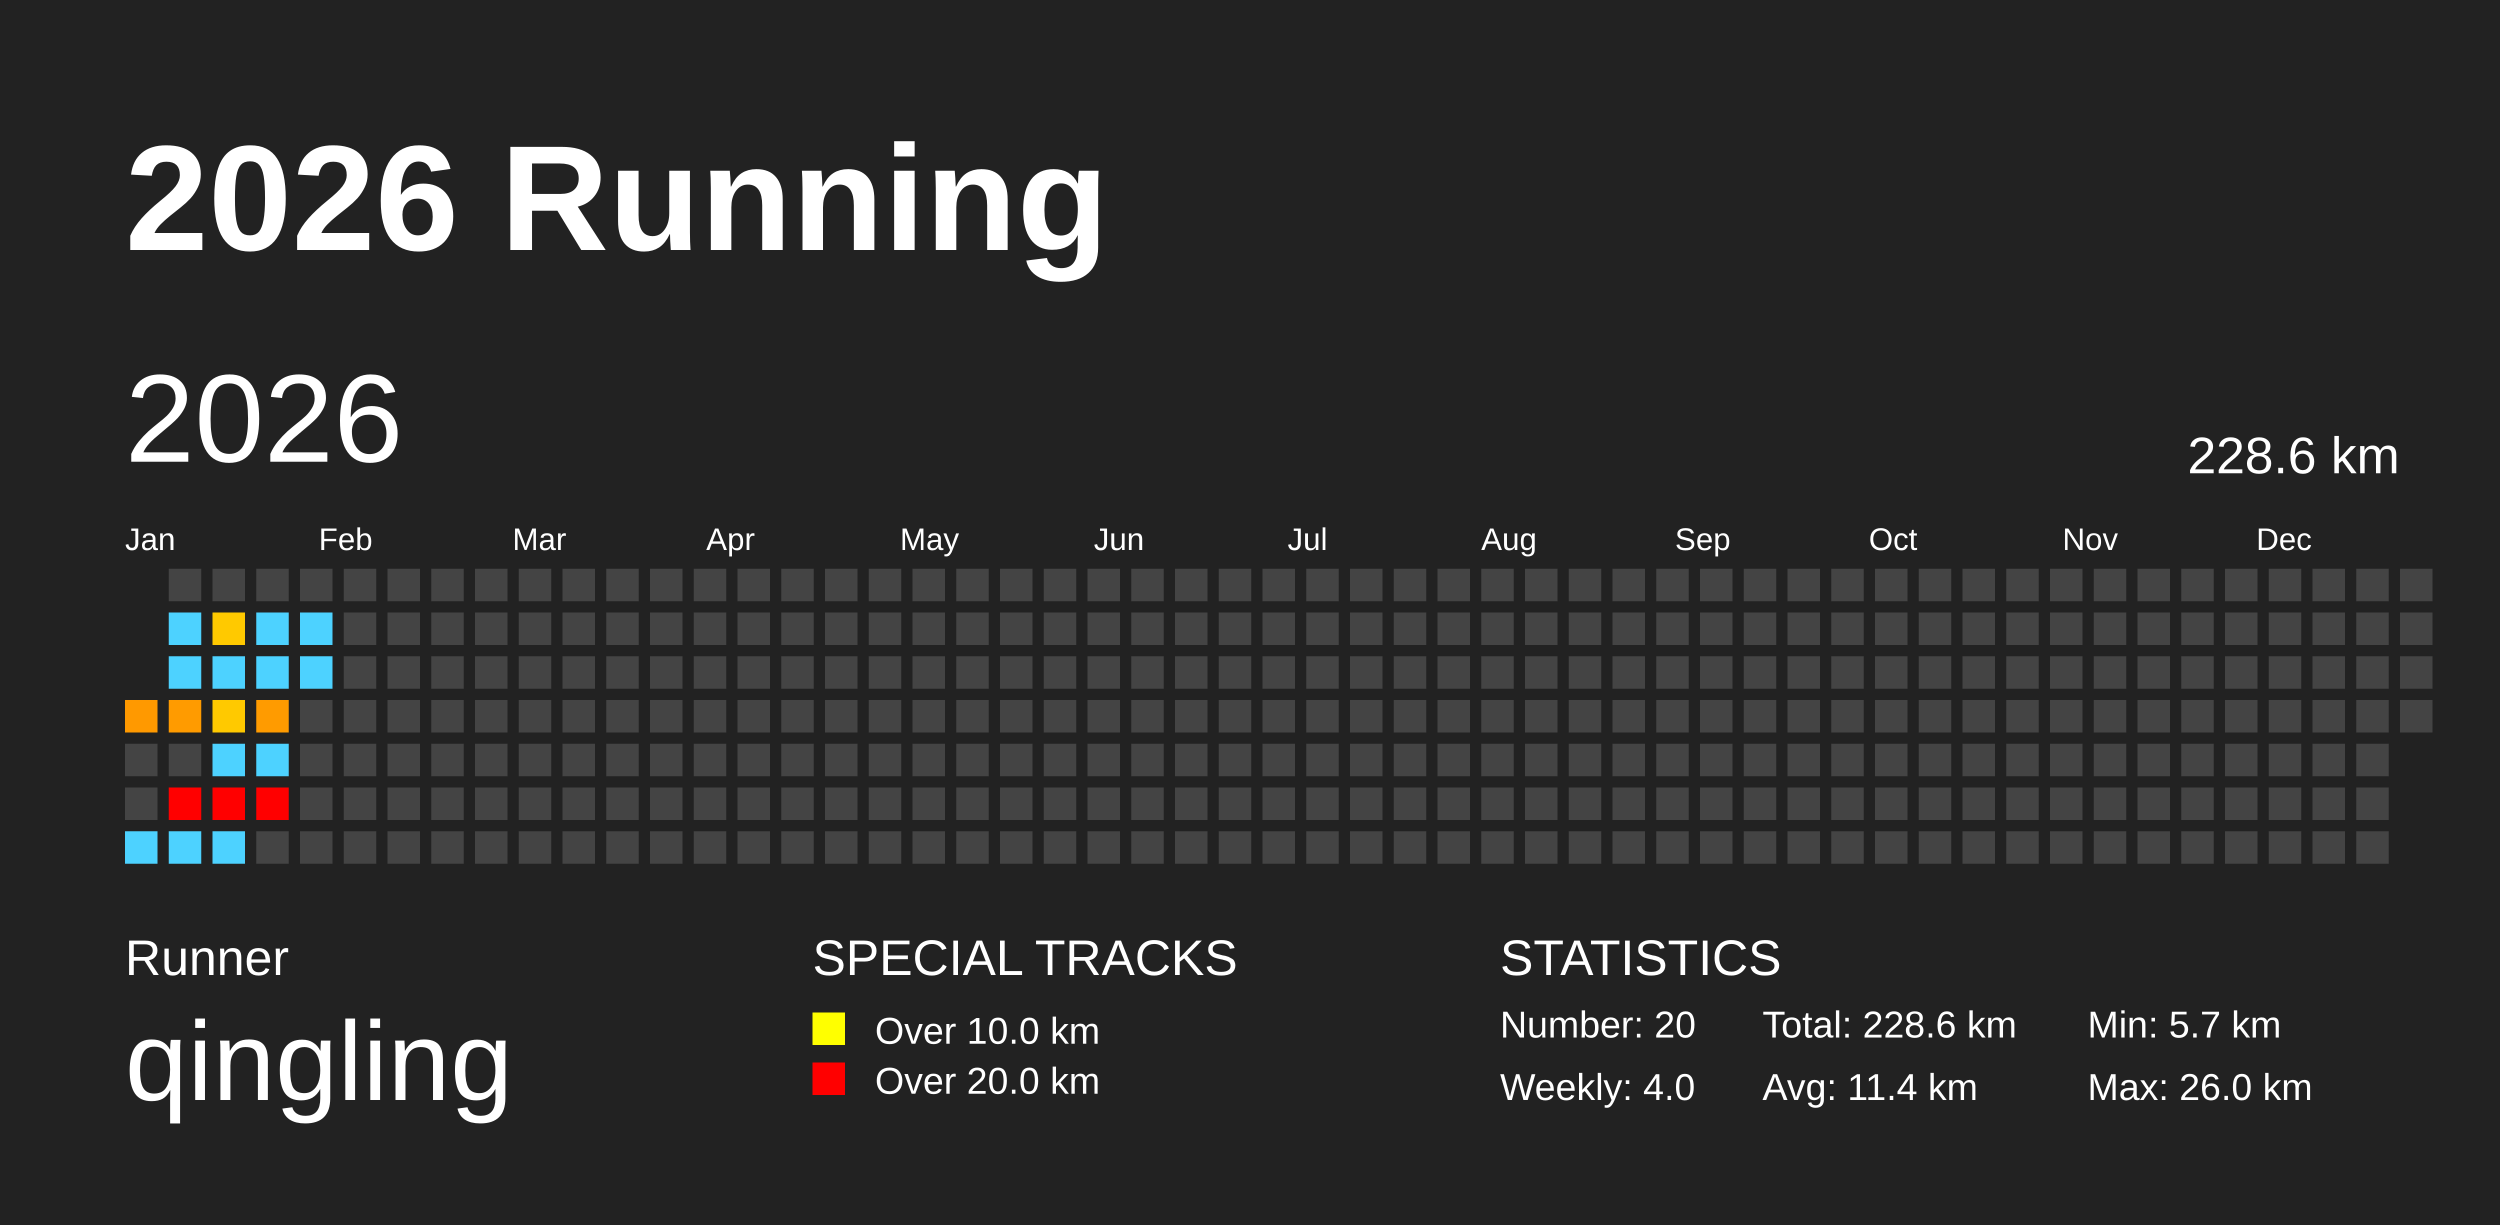
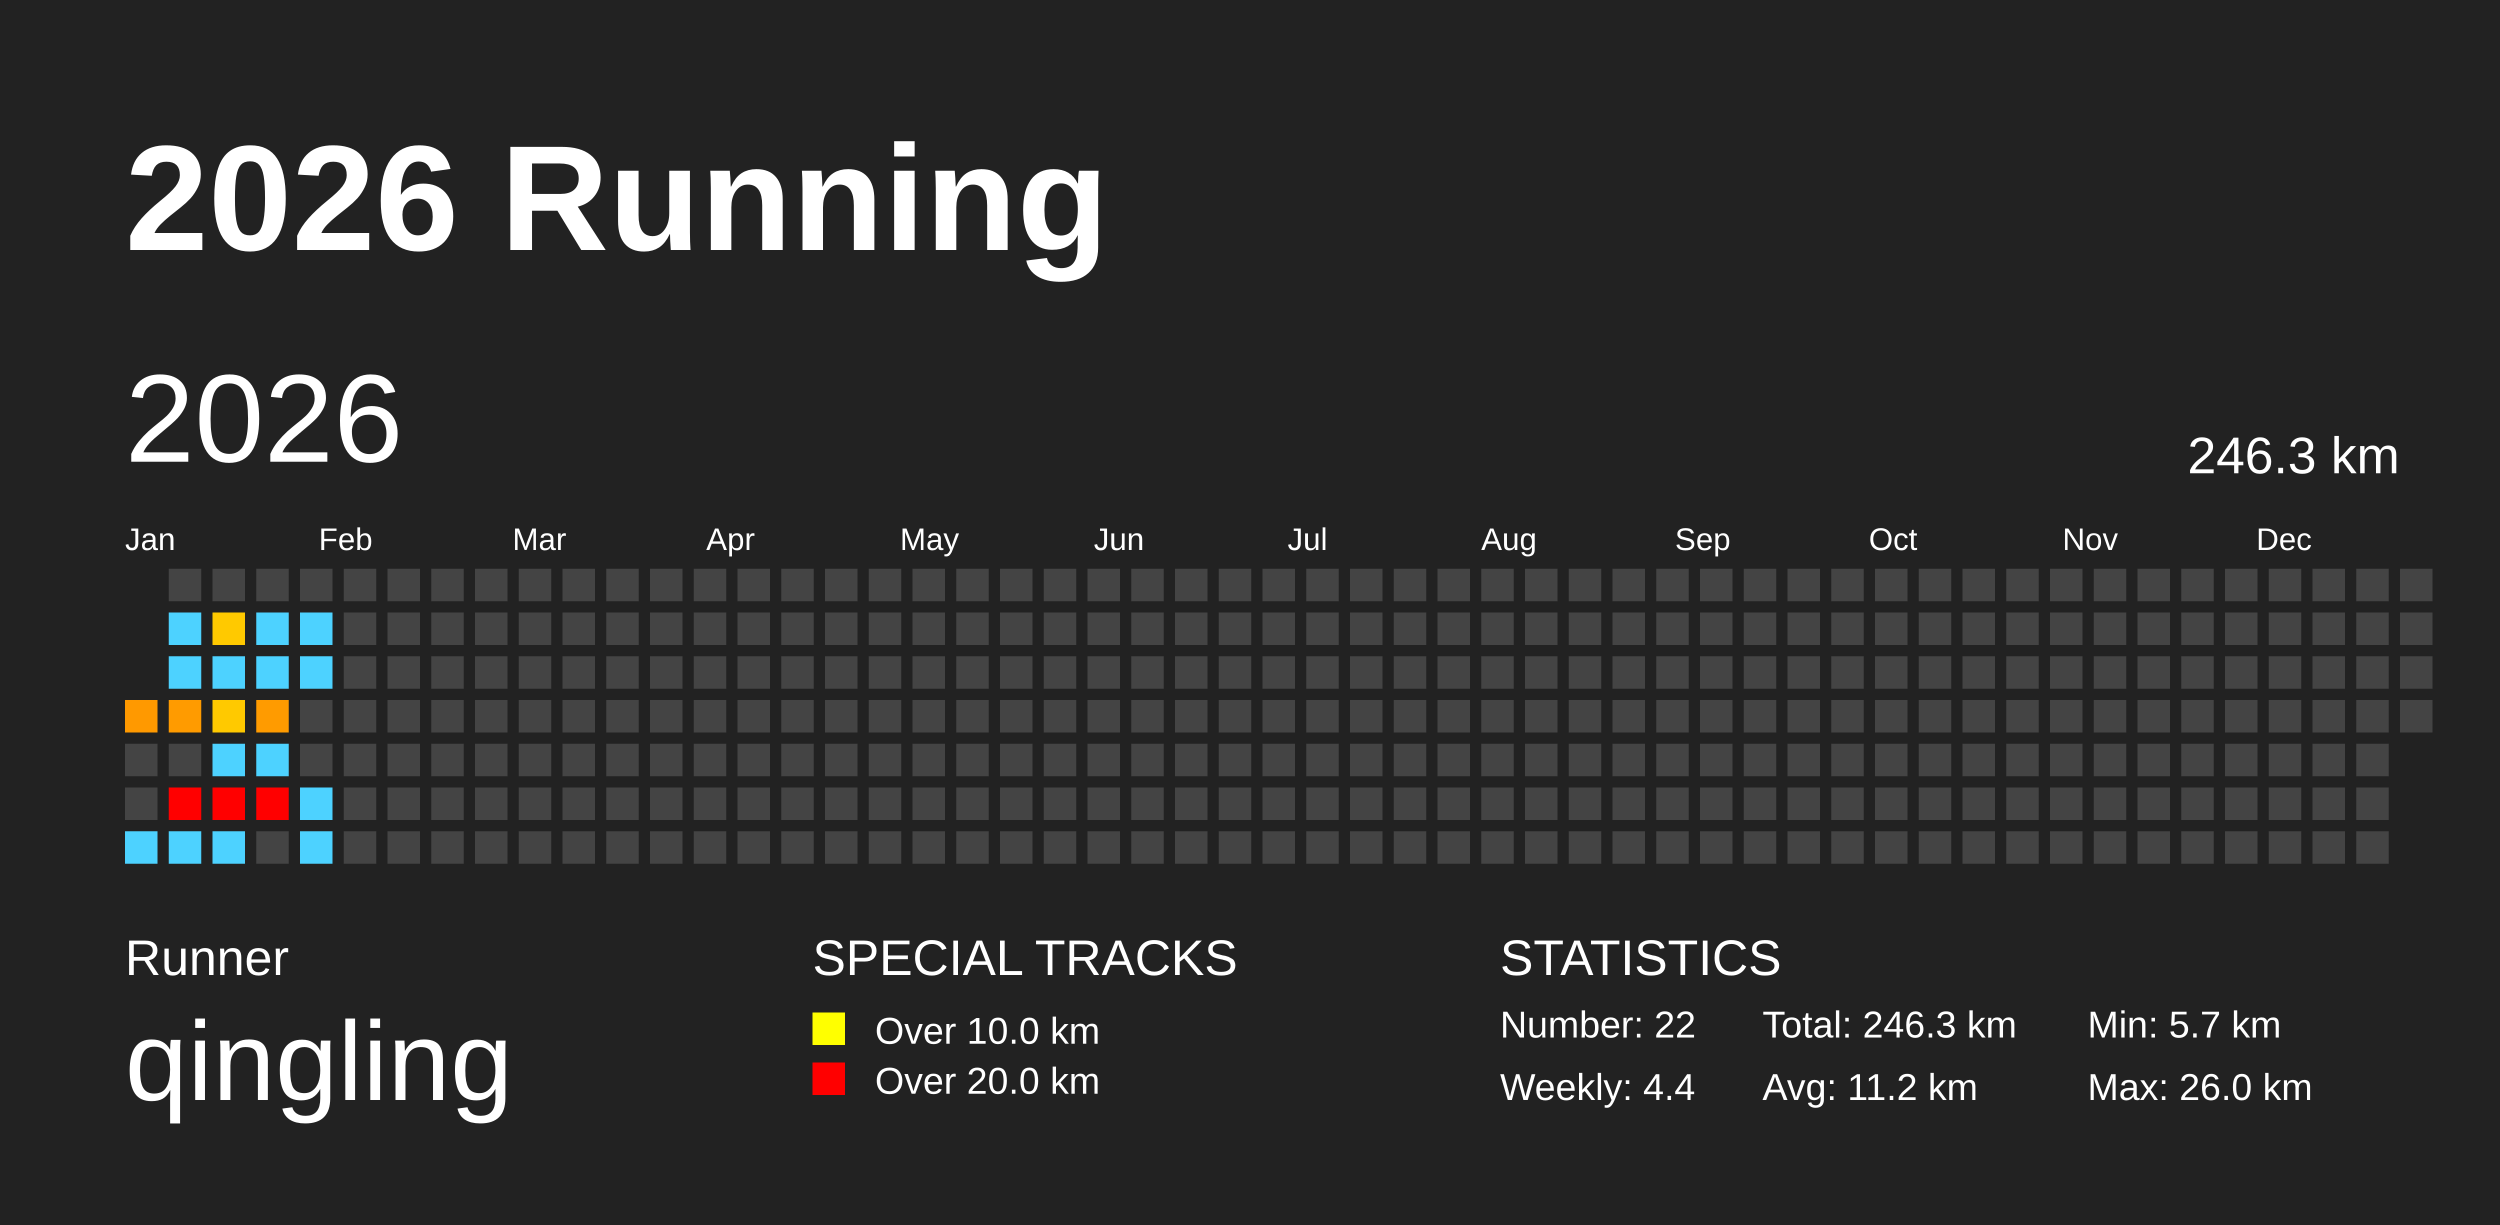
<svg xmlns="http://www.w3.org/2000/svg" baseProfile="full" height="98mm" version="1.1" viewBox="0,0,200,98" width="200mm">
  <defs />
  <rect fill="#222222" height="98" width="200" x="0" y="0" />
  <text fill="#FFFFFF" style="font-size:12px; font-family:Arial; font-weight:bold;" x="10" y="20">2026 Running</text>
  <text fill="#FFFFFF" style="font-size:4px; font-family:Arial" x="10" y="78">Runner</text>
  <text fill="#FFFFFF" style="font-size:9px; font-family:Arial" x="10" y="88">qingling</text>
  <text fill="#FFFFFF" style="font-size:4px; font-family:Arial" x="65" y="78">SPECIAL TRACKS</text>
  <rect fill="yellow" height="2.6" width="2.6" x="65" y="81" />
  <text fill="#FFFFFF" style="font-size:3px; font-family:Arial" x="70" y="83.5">Over 10.0 km</text>
  <rect fill="red" height="2.6" width="2.6" x="65" y="85" />
  <text fill="#FFFFFF" style="font-size:3px; font-family:Arial" x="70" y="87.5">Over 20.0 km</text>
  <text fill="#FFFFFF" style="font-size:4px; font-family:Arial" x="120" y="78">STATISTICS</text>
-   <text fill="#FFFFFF" style="font-size:3px; font-family:Arial" x="120" y="83">Number: 20</text>
-   <text fill="#FFFFFF" style="font-size:3px; font-family:Arial" x="120" y="88">Weekly: 4.0</text>
-   <text fill="#FFFFFF" style="font-size:3px; font-family:Arial" x="141" y="83">Total: 228.6 km</text>
-   <text fill="#FFFFFF" style="font-size:3px; font-family:Arial" x="141" y="88">Avg: 11.4 km</text>
+   <text fill="#FFFFFF" style="font-size:3px; font-family:Arial" x="120" y="83">Number: 22</text>
+   <text fill="#FFFFFF" style="font-size:3px; font-family:Arial" x="120" y="88">Weekly: 4.4</text>
+   <text fill="#FFFFFF" style="font-size:3px; font-family:Arial" x="141" y="83">Total: 246.3 km</text>
+   <text fill="#FFFFFF" style="font-size:3px; font-family:Arial" x="141" y="88">Avg: 11.2 km</text>
  <text fill="#FFFFFF" style="font-size:3px; font-family:Arial" x="167" y="83">Min: 5.7 km</text>
  <text fill="#FFFFFF" style="font-size:3px; font-family:Arial" x="167" y="88">Max: 26.0 km</text>
  <text dominant-baseline="hanging" fill="#FFFFFF" style="font-size:10.0px; font-family:Arial;" x="10" y="30">2026</text>
-   <text dominant-baseline="hanging" fill="#FFFFFF" style="font-size:4.125px; font-family:Arial;" x="175" y="35">228.6 km</text>
+   <text dominant-baseline="hanging" fill="#FFFFFF" style="font-size:4.125px; font-family:Arial;" x="175" y="35">246.3 km</text>
  <text fill="#FFFFFF" style="font-size:2.5px; font-family:Arial" x="10.0" y="44">Jan</text>
  <text fill="#FFFFFF" style="font-size:2.5px; font-family:Arial" x="25.5" y="44">Feb</text>
  <text fill="#FFFFFF" style="font-size:2.5px; font-family:Arial" x="41.0" y="44">Mar</text>
  <text fill="#FFFFFF" style="font-size:2.5px; font-family:Arial" x="56.5" y="44">Apr</text>
  <text fill="#FFFFFF" style="font-size:2.5px; font-family:Arial" x="72.0" y="44">May</text>
  <text fill="#FFFFFF" style="font-size:2.5px; font-family:Arial" x="87.5" y="44">Jun</text>
  <text fill="#FFFFFF" style="font-size:2.5px; font-family:Arial" x="103.0" y="44">Jul</text>
  <text fill="#FFFFFF" style="font-size:2.5px; font-family:Arial" x="118.5" y="44">Aug</text>
  <text fill="#FFFFFF" style="font-size:2.5px; font-family:Arial" x="134.0" y="44">Sep</text>
  <text fill="#FFFFFF" style="font-size:2.5px; font-family:Arial" x="149.5" y="44">Oct</text>
  <text fill="#FFFFFF" style="font-size:2.5px; font-family:Arial" x="165.0" y="44">Nov</text>
  <text fill="#FFFFFF" style="font-size:2.5px; font-family:Arial" x="180.5" y="44">Dec</text>
  <rect fill="#ff9900" height="2.6" width="2.6" x="10.0" y="56.0" />
  <rect fill="#444444" height="2.6" width="2.6" x="10.0" y="59.5" />
  <rect fill="#444444" height="2.6" width="2.6" x="10.0" y="63.0" />
  <rect fill="#4dd2ff" height="2.6" width="2.6" x="10.0" y="66.5" />
  <rect fill="#444444" height="2.6" width="2.6" x="13.5" y="45.5" />
  <rect fill="#4dd2ff" height="2.6" width="2.6" x="13.5" y="49.0" />
  <rect fill="#4dd2ff" height="2.6" width="2.6" x="13.5" y="52.5" />
  <rect fill="#ff9b00" height="2.6" width="2.6" x="13.5" y="56.0" />
  <rect fill="#444444" height="2.6" width="2.6" x="13.5" y="59.5" />
  <rect fill="red" height="2.6" width="2.6" x="13.5" y="63.0" />
  <rect fill="#4dd2ff" height="2.6" width="2.6" x="13.5" y="66.5" />
  <rect fill="#444444" height="2.6" width="2.6" x="17.0" y="45.5" />
  <rect fill="#ffc900" height="2.6" width="2.6" x="17.0" y="49.0" />
  <rect fill="#4dd2ff" height="2.6" width="2.6" x="17.0" y="52.5" />
  <rect fill="#ffc900" height="2.6" width="2.6" x="17.0" y="56.0" />
  <rect fill="#4dd2ff" height="2.6" width="2.6" x="17.0" y="59.5" />
  <rect fill="red" height="2.6" width="2.6" x="17.0" y="63.0" />
  <rect fill="#4dd2ff" height="2.6" width="2.6" x="17.0" y="66.5" />
  <rect fill="#444444" height="2.6" width="2.6" x="20.5" y="45.5" />
  <rect fill="#4dd2ff" height="2.6" width="2.6" x="20.5" y="49.0" />
  <rect fill="#4dd2ff" height="2.6" width="2.6" x="20.5" y="52.5" />
  <rect fill="#ff9b00" height="2.6" width="2.6" x="20.5" y="56.0" />
  <rect fill="#4dd2ff" height="2.6" width="2.6" x="20.5" y="59.5" />
  <rect fill="red" height="2.6" width="2.6" x="20.5" y="63.0" />
  <rect fill="#444444" height="2.6" width="2.6" x="20.5" y="66.5" />
  <rect fill="#444444" height="2.6" width="2.6" x="24.0" y="45.5" />
  <rect fill="#4dd2ff" height="2.6" width="2.6" x="24.0" y="49.0" />
  <rect fill="#4dd2ff" height="2.6" width="2.6" x="24.0" y="52.5" />
  <rect fill="#444444" height="2.6" width="2.6" x="24.0" y="56.0" />
  <rect fill="#444444" height="2.6" width="2.6" x="24.0" y="59.5" />
-   <rect fill="#444444" height="2.6" width="2.6" x="24.0" y="63.0" />
-   <rect fill="#444444" height="2.6" width="2.6" x="24.0" y="66.5" />
+   <rect fill="#4dd2ff" height="2.6" width="2.6" x="24.0" y="63.0" />
+   <rect fill="#4dd2ff" height="2.6" width="2.6" x="24.0" y="66.5" />
  <rect fill="#444444" height="2.6" width="2.6" x="27.5" y="45.5" />
  <rect fill="#444444" height="2.6" width="2.6" x="27.5" y="49.0" />
  <rect fill="#444444" height="2.6" width="2.6" x="27.5" y="52.5" />
  <rect fill="#444444" height="2.6" width="2.6" x="27.5" y="56.0" />
  <rect fill="#444444" height="2.6" width="2.6" x="27.5" y="59.5" />
  <rect fill="#444444" height="2.6" width="2.6" x="27.5" y="63.0" />
  <rect fill="#444444" height="2.6" width="2.6" x="27.5" y="66.5" />
  <rect fill="#444444" height="2.6" width="2.6" x="31.0" y="45.5" />
  <rect fill="#444444" height="2.6" width="2.6" x="31.0" y="49.0" />
  <rect fill="#444444" height="2.6" width="2.6" x="31.0" y="52.5" />
  <rect fill="#444444" height="2.6" width="2.6" x="31.0" y="56.0" />
  <rect fill="#444444" height="2.6" width="2.6" x="31.0" y="59.5" />
  <rect fill="#444444" height="2.6" width="2.6" x="31.0" y="63.0" />
  <rect fill="#444444" height="2.6" width="2.6" x="31.0" y="66.5" />
  <rect fill="#444444" height="2.6" width="2.6" x="34.5" y="45.5" />
  <rect fill="#444444" height="2.6" width="2.6" x="34.5" y="49.0" />
  <rect fill="#444444" height="2.6" width="2.6" x="34.5" y="52.5" />
  <rect fill="#444444" height="2.6" width="2.6" x="34.5" y="56.0" />
  <rect fill="#444444" height="2.6" width="2.6" x="34.5" y="59.5" />
  <rect fill="#444444" height="2.6" width="2.6" x="34.5" y="63.0" />
  <rect fill="#444444" height="2.6" width="2.6" x="34.5" y="66.5" />
  <rect fill="#444444" height="2.6" width="2.6" x="38.0" y="45.5" />
  <rect fill="#444444" height="2.6" width="2.6" x="38.0" y="49.0" />
  <rect fill="#444444" height="2.6" width="2.6" x="38.0" y="52.5" />
  <rect fill="#444444" height="2.6" width="2.6" x="38.0" y="56.0" />
  <rect fill="#444444" height="2.6" width="2.6" x="38.0" y="59.5" />
  <rect fill="#444444" height="2.6" width="2.6" x="38.0" y="63.0" />
  <rect fill="#444444" height="2.6" width="2.6" x="38.0" y="66.5" />
  <rect fill="#444444" height="2.6" width="2.6" x="41.5" y="45.5" />
  <rect fill="#444444" height="2.6" width="2.6" x="41.5" y="49.0" />
  <rect fill="#444444" height="2.6" width="2.6" x="41.5" y="52.5" />
  <rect fill="#444444" height="2.6" width="2.6" x="41.5" y="56.0" />
  <rect fill="#444444" height="2.6" width="2.6" x="41.5" y="59.5" />
  <rect fill="#444444" height="2.6" width="2.6" x="41.5" y="63.0" />
  <rect fill="#444444" height="2.6" width="2.6" x="41.5" y="66.5" />
  <rect fill="#444444" height="2.6" width="2.6" x="45.0" y="45.5" />
  <rect fill="#444444" height="2.6" width="2.6" x="45.0" y="49.0" />
  <rect fill="#444444" height="2.6" width="2.6" x="45.0" y="52.5" />
  <rect fill="#444444" height="2.6" width="2.6" x="45.0" y="56.0" />
  <rect fill="#444444" height="2.6" width="2.6" x="45.0" y="59.5" />
  <rect fill="#444444" height="2.6" width="2.6" x="45.0" y="63.0" />
  <rect fill="#444444" height="2.6" width="2.6" x="45.0" y="66.5" />
  <rect fill="#444444" height="2.6" width="2.6" x="48.5" y="45.5" />
  <rect fill="#444444" height="2.6" width="2.6" x="48.5" y="49.0" />
  <rect fill="#444444" height="2.6" width="2.6" x="48.5" y="52.5" />
  <rect fill="#444444" height="2.6" width="2.6" x="48.5" y="56.0" />
  <rect fill="#444444" height="2.6" width="2.6" x="48.5" y="59.5" />
  <rect fill="#444444" height="2.6" width="2.6" x="48.5" y="63.0" />
  <rect fill="#444444" height="2.6" width="2.6" x="48.5" y="66.5" />
  <rect fill="#444444" height="2.6" width="2.6" x="52.0" y="45.5" />
  <rect fill="#444444" height="2.6" width="2.6" x="52.0" y="49.0" />
  <rect fill="#444444" height="2.6" width="2.6" x="52.0" y="52.5" />
  <rect fill="#444444" height="2.6" width="2.6" x="52.0" y="56.0" />
  <rect fill="#444444" height="2.6" width="2.6" x="52.0" y="59.5" />
  <rect fill="#444444" height="2.6" width="2.6" x="52.0" y="63.0" />
  <rect fill="#444444" height="2.6" width="2.6" x="52.0" y="66.5" />
  <rect fill="#444444" height="2.6" width="2.6" x="55.5" y="45.5" />
  <rect fill="#444444" height="2.6" width="2.6" x="55.5" y="49.0" />
  <rect fill="#444444" height="2.6" width="2.6" x="55.5" y="52.5" />
  <rect fill="#444444" height="2.6" width="2.6" x="55.5" y="56.0" />
  <rect fill="#444444" height="2.6" width="2.6" x="55.5" y="59.5" />
  <rect fill="#444444" height="2.6" width="2.6" x="55.5" y="63.0" />
  <rect fill="#444444" height="2.6" width="2.6" x="55.5" y="66.5" />
  <rect fill="#444444" height="2.6" width="2.6" x="59.0" y="45.5" />
  <rect fill="#444444" height="2.6" width="2.6" x="59.0" y="49.0" />
  <rect fill="#444444" height="2.6" width="2.6" x="59.0" y="52.5" />
  <rect fill="#444444" height="2.6" width="2.6" x="59.0" y="56.0" />
  <rect fill="#444444" height="2.6" width="2.6" x="59.0" y="59.5" />
  <rect fill="#444444" height="2.6" width="2.6" x="59.0" y="63.0" />
  <rect fill="#444444" height="2.6" width="2.6" x="59.0" y="66.5" />
  <rect fill="#444444" height="2.6" width="2.6" x="62.5" y="45.5" />
  <rect fill="#444444" height="2.6" width="2.6" x="62.5" y="49.0" />
  <rect fill="#444444" height="2.6" width="2.6" x="62.5" y="52.5" />
  <rect fill="#444444" height="2.6" width="2.6" x="62.5" y="56.0" />
  <rect fill="#444444" height="2.6" width="2.6" x="62.5" y="59.5" />
  <rect fill="#444444" height="2.6" width="2.6" x="62.5" y="63.0" />
  <rect fill="#444444" height="2.6" width="2.6" x="62.5" y="66.5" />
  <rect fill="#444444" height="2.6" width="2.6" x="66.0" y="45.5" />
  <rect fill="#444444" height="2.6" width="2.6" x="66.0" y="49.0" />
  <rect fill="#444444" height="2.6" width="2.6" x="66.0" y="52.5" />
  <rect fill="#444444" height="2.6" width="2.6" x="66.0" y="56.0" />
  <rect fill="#444444" height="2.6" width="2.6" x="66.0" y="59.5" />
  <rect fill="#444444" height="2.6" width="2.6" x="66.0" y="63.0" />
  <rect fill="#444444" height="2.6" width="2.6" x="66.0" y="66.5" />
  <rect fill="#444444" height="2.6" width="2.6" x="69.5" y="45.5" />
  <rect fill="#444444" height="2.6" width="2.6" x="69.5" y="49.0" />
  <rect fill="#444444" height="2.6" width="2.6" x="69.5" y="52.5" />
  <rect fill="#444444" height="2.6" width="2.6" x="69.5" y="56.0" />
  <rect fill="#444444" height="2.6" width="2.6" x="69.5" y="59.5" />
  <rect fill="#444444" height="2.6" width="2.6" x="69.5" y="63.0" />
  <rect fill="#444444" height="2.6" width="2.6" x="69.5" y="66.5" />
  <rect fill="#444444" height="2.6" width="2.6" x="73.0" y="45.5" />
  <rect fill="#444444" height="2.6" width="2.6" x="73.0" y="49.0" />
  <rect fill="#444444" height="2.6" width="2.6" x="73.0" y="52.5" />
  <rect fill="#444444" height="2.6" width="2.6" x="73.0" y="56.0" />
  <rect fill="#444444" height="2.6" width="2.6" x="73.0" y="59.5" />
  <rect fill="#444444" height="2.6" width="2.6" x="73.0" y="63.0" />
  <rect fill="#444444" height="2.6" width="2.6" x="73.0" y="66.5" />
  <rect fill="#444444" height="2.6" width="2.6" x="76.5" y="45.5" />
  <rect fill="#444444" height="2.6" width="2.6" x="76.5" y="49.0" />
  <rect fill="#444444" height="2.6" width="2.6" x="76.5" y="52.5" />
  <rect fill="#444444" height="2.6" width="2.6" x="76.5" y="56.0" />
  <rect fill="#444444" height="2.6" width="2.6" x="76.5" y="59.5" />
  <rect fill="#444444" height="2.6" width="2.6" x="76.5" y="63.0" />
  <rect fill="#444444" height="2.6" width="2.6" x="76.5" y="66.5" />
  <rect fill="#444444" height="2.6" width="2.6" x="80.0" y="45.5" />
  <rect fill="#444444" height="2.6" width="2.6" x="80.0" y="49.0" />
  <rect fill="#444444" height="2.6" width="2.6" x="80.0" y="52.5" />
  <rect fill="#444444" height="2.6" width="2.6" x="80.0" y="56.0" />
  <rect fill="#444444" height="2.6" width="2.6" x="80.0" y="59.5" />
  <rect fill="#444444" height="2.6" width="2.6" x="80.0" y="63.0" />
  <rect fill="#444444" height="2.6" width="2.6" x="80.0" y="66.5" />
  <rect fill="#444444" height="2.6" width="2.6" x="83.5" y="45.5" />
  <rect fill="#444444" height="2.6" width="2.6" x="83.5" y="49.0" />
  <rect fill="#444444" height="2.6" width="2.6" x="83.5" y="52.5" />
  <rect fill="#444444" height="2.6" width="2.6" x="83.5" y="56.0" />
  <rect fill="#444444" height="2.6" width="2.6" x="83.5" y="59.5" />
  <rect fill="#444444" height="2.6" width="2.6" x="83.5" y="63.0" />
  <rect fill="#444444" height="2.6" width="2.6" x="83.5" y="66.5" />
  <rect fill="#444444" height="2.6" width="2.6" x="87.0" y="45.5" />
  <rect fill="#444444" height="2.6" width="2.6" x="87.0" y="49.0" />
  <rect fill="#444444" height="2.6" width="2.6" x="87.0" y="52.5" />
  <rect fill="#444444" height="2.6" width="2.6" x="87.0" y="56.0" />
  <rect fill="#444444" height="2.6" width="2.6" x="87.0" y="59.5" />
  <rect fill="#444444" height="2.6" width="2.6" x="87.0" y="63.0" />
  <rect fill="#444444" height="2.6" width="2.6" x="87.0" y="66.5" />
  <rect fill="#444444" height="2.6" width="2.6" x="90.5" y="45.5" />
  <rect fill="#444444" height="2.6" width="2.6" x="90.5" y="49.0" />
  <rect fill="#444444" height="2.6" width="2.6" x="90.5" y="52.5" />
  <rect fill="#444444" height="2.6" width="2.6" x="90.5" y="56.0" />
  <rect fill="#444444" height="2.6" width="2.6" x="90.5" y="59.5" />
  <rect fill="#444444" height="2.6" width="2.6" x="90.5" y="63.0" />
  <rect fill="#444444" height="2.6" width="2.6" x="90.5" y="66.5" />
  <rect fill="#444444" height="2.6" width="2.6" x="94.0" y="45.5" />
  <rect fill="#444444" height="2.6" width="2.6" x="94.0" y="49.0" />
  <rect fill="#444444" height="2.6" width="2.6" x="94.0" y="52.5" />
  <rect fill="#444444" height="2.6" width="2.6" x="94.0" y="56.0" />
  <rect fill="#444444" height="2.6" width="2.6" x="94.0" y="59.5" />
  <rect fill="#444444" height="2.6" width="2.6" x="94.0" y="63.0" />
  <rect fill="#444444" height="2.6" width="2.6" x="94.0" y="66.5" />
  <rect fill="#444444" height="2.6" width="2.6" x="97.5" y="45.5" />
  <rect fill="#444444" height="2.6" width="2.6" x="97.5" y="49.0" />
  <rect fill="#444444" height="2.6" width="2.6" x="97.5" y="52.5" />
  <rect fill="#444444" height="2.6" width="2.6" x="97.5" y="56.0" />
  <rect fill="#444444" height="2.6" width="2.6" x="97.5" y="59.5" />
  <rect fill="#444444" height="2.6" width="2.6" x="97.5" y="63.0" />
  <rect fill="#444444" height="2.6" width="2.6" x="97.5" y="66.5" />
  <rect fill="#444444" height="2.6" width="2.6" x="101.0" y="45.5" />
  <rect fill="#444444" height="2.6" width="2.6" x="101.0" y="49.0" />
  <rect fill="#444444" height="2.6" width="2.6" x="101.0" y="52.5" />
  <rect fill="#444444" height="2.6" width="2.6" x="101.0" y="56.0" />
  <rect fill="#444444" height="2.6" width="2.6" x="101.0" y="59.5" />
  <rect fill="#444444" height="2.6" width="2.6" x="101.0" y="63.0" />
  <rect fill="#444444" height="2.6" width="2.6" x="101.0" y="66.5" />
  <rect fill="#444444" height="2.6" width="2.6" x="104.5" y="45.5" />
  <rect fill="#444444" height="2.6" width="2.6" x="104.5" y="49.0" />
  <rect fill="#444444" height="2.6" width="2.6" x="104.5" y="52.5" />
  <rect fill="#444444" height="2.6" width="2.6" x="104.5" y="56.0" />
  <rect fill="#444444" height="2.6" width="2.6" x="104.5" y="59.5" />
  <rect fill="#444444" height="2.6" width="2.6" x="104.5" y="63.0" />
  <rect fill="#444444" height="2.6" width="2.6" x="104.5" y="66.5" />
  <rect fill="#444444" height="2.6" width="2.6" x="108.0" y="45.5" />
  <rect fill="#444444" height="2.6" width="2.6" x="108.0" y="49.0" />
  <rect fill="#444444" height="2.6" width="2.6" x="108.0" y="52.5" />
  <rect fill="#444444" height="2.6" width="2.6" x="108.0" y="56.0" />
  <rect fill="#444444" height="2.6" width="2.6" x="108.0" y="59.5" />
  <rect fill="#444444" height="2.6" width="2.6" x="108.0" y="63.0" />
  <rect fill="#444444" height="2.6" width="2.6" x="108.0" y="66.5" />
  <rect fill="#444444" height="2.6" width="2.6" x="111.5" y="45.5" />
  <rect fill="#444444" height="2.6" width="2.6" x="111.5" y="49.0" />
  <rect fill="#444444" height="2.6" width="2.6" x="111.5" y="52.5" />
  <rect fill="#444444" height="2.6" width="2.6" x="111.5" y="56.0" />
  <rect fill="#444444" height="2.6" width="2.6" x="111.5" y="59.5" />
  <rect fill="#444444" height="2.6" width="2.6" x="111.5" y="63.0" />
  <rect fill="#444444" height="2.6" width="2.6" x="111.5" y="66.5" />
  <rect fill="#444444" height="2.6" width="2.6" x="115.0" y="45.5" />
  <rect fill="#444444" height="2.6" width="2.6" x="115.0" y="49.0" />
  <rect fill="#444444" height="2.6" width="2.6" x="115.0" y="52.5" />
  <rect fill="#444444" height="2.6" width="2.6" x="115.0" y="56.0" />
  <rect fill="#444444" height="2.6" width="2.6" x="115.0" y="59.5" />
  <rect fill="#444444" height="2.6" width="2.6" x="115.0" y="63.0" />
  <rect fill="#444444" height="2.6" width="2.6" x="115.0" y="66.5" />
  <rect fill="#444444" height="2.6" width="2.6" x="118.5" y="45.5" />
  <rect fill="#444444" height="2.6" width="2.6" x="118.5" y="49.0" />
  <rect fill="#444444" height="2.6" width="2.6" x="118.5" y="52.5" />
  <rect fill="#444444" height="2.6" width="2.6" x="118.5" y="56.0" />
  <rect fill="#444444" height="2.6" width="2.6" x="118.5" y="59.5" />
  <rect fill="#444444" height="2.6" width="2.6" x="118.5" y="63.0" />
  <rect fill="#444444" height="2.6" width="2.6" x="118.5" y="66.5" />
  <rect fill="#444444" height="2.6" width="2.6" x="122.0" y="45.5" />
  <rect fill="#444444" height="2.6" width="2.6" x="122.0" y="49.0" />
  <rect fill="#444444" height="2.6" width="2.6" x="122.0" y="52.5" />
  <rect fill="#444444" height="2.6" width="2.6" x="122.0" y="56.0" />
  <rect fill="#444444" height="2.6" width="2.6" x="122.0" y="59.5" />
  <rect fill="#444444" height="2.6" width="2.6" x="122.0" y="63.0" />
  <rect fill="#444444" height="2.6" width="2.6" x="122.0" y="66.5" />
  <rect fill="#444444" height="2.6" width="2.6" x="125.5" y="45.5" />
  <rect fill="#444444" height="2.6" width="2.6" x="125.5" y="49.0" />
  <rect fill="#444444" height="2.6" width="2.6" x="125.5" y="52.5" />
  <rect fill="#444444" height="2.6" width="2.6" x="125.5" y="56.0" />
  <rect fill="#444444" height="2.6" width="2.6" x="125.5" y="59.5" />
  <rect fill="#444444" height="2.6" width="2.6" x="125.5" y="63.0" />
  <rect fill="#444444" height="2.6" width="2.6" x="125.5" y="66.5" />
  <rect fill="#444444" height="2.6" width="2.6" x="129.0" y="45.5" />
  <rect fill="#444444" height="2.6" width="2.6" x="129.0" y="49.0" />
  <rect fill="#444444" height="2.6" width="2.6" x="129.0" y="52.5" />
  <rect fill="#444444" height="2.6" width="2.6" x="129.0" y="56.0" />
  <rect fill="#444444" height="2.6" width="2.6" x="129.0" y="59.5" />
  <rect fill="#444444" height="2.6" width="2.6" x="129.0" y="63.0" />
  <rect fill="#444444" height="2.6" width="2.6" x="129.0" y="66.5" />
  <rect fill="#444444" height="2.6" width="2.6" x="132.5" y="45.5" />
  <rect fill="#444444" height="2.6" width="2.6" x="132.5" y="49.0" />
  <rect fill="#444444" height="2.6" width="2.6" x="132.5" y="52.5" />
  <rect fill="#444444" height="2.6" width="2.6" x="132.5" y="56.0" />
  <rect fill="#444444" height="2.6" width="2.6" x="132.5" y="59.5" />
  <rect fill="#444444" height="2.6" width="2.6" x="132.5" y="63.0" />
  <rect fill="#444444" height="2.6" width="2.6" x="132.5" y="66.5" />
  <rect fill="#444444" height="2.6" width="2.6" x="136.0" y="45.5" />
  <rect fill="#444444" height="2.6" width="2.6" x="136.0" y="49.0" />
  <rect fill="#444444" height="2.6" width="2.6" x="136.0" y="52.5" />
  <rect fill="#444444" height="2.6" width="2.6" x="136.0" y="56.0" />
  <rect fill="#444444" height="2.6" width="2.6" x="136.0" y="59.5" />
  <rect fill="#444444" height="2.6" width="2.6" x="136.0" y="63.0" />
  <rect fill="#444444" height="2.6" width="2.6" x="136.0" y="66.5" />
  <rect fill="#444444" height="2.6" width="2.6" x="139.5" y="45.5" />
  <rect fill="#444444" height="2.6" width="2.6" x="139.5" y="49.0" />
  <rect fill="#444444" height="2.6" width="2.6" x="139.5" y="52.5" />
  <rect fill="#444444" height="2.6" width="2.6" x="139.5" y="56.0" />
  <rect fill="#444444" height="2.6" width="2.6" x="139.5" y="59.5" />
  <rect fill="#444444" height="2.6" width="2.6" x="139.5" y="63.0" />
  <rect fill="#444444" height="2.6" width="2.6" x="139.5" y="66.5" />
  <rect fill="#444444" height="2.6" width="2.6" x="143.0" y="45.5" />
  <rect fill="#444444" height="2.6" width="2.6" x="143.0" y="49.0" />
  <rect fill="#444444" height="2.6" width="2.6" x="143.0" y="52.5" />
  <rect fill="#444444" height="2.6" width="2.6" x="143.0" y="56.0" />
  <rect fill="#444444" height="2.6" width="2.6" x="143.0" y="59.5" />
  <rect fill="#444444" height="2.6" width="2.6" x="143.0" y="63.0" />
  <rect fill="#444444" height="2.6" width="2.6" x="143.0" y="66.5" />
  <rect fill="#444444" height="2.6" width="2.6" x="146.5" y="45.5" />
  <rect fill="#444444" height="2.6" width="2.6" x="146.5" y="49.0" />
  <rect fill="#444444" height="2.6" width="2.6" x="146.5" y="52.5" />
  <rect fill="#444444" height="2.6" width="2.6" x="146.5" y="56.0" />
  <rect fill="#444444" height="2.6" width="2.6" x="146.5" y="59.5" />
  <rect fill="#444444" height="2.6" width="2.6" x="146.5" y="63.0" />
  <rect fill="#444444" height="2.6" width="2.6" x="146.5" y="66.5" />
  <rect fill="#444444" height="2.6" width="2.6" x="150.0" y="45.5" />
  <rect fill="#444444" height="2.6" width="2.6" x="150.0" y="49.0" />
  <rect fill="#444444" height="2.6" width="2.6" x="150.0" y="52.5" />
  <rect fill="#444444" height="2.6" width="2.6" x="150.0" y="56.0" />
  <rect fill="#444444" height="2.6" width="2.6" x="150.0" y="59.5" />
  <rect fill="#444444" height="2.6" width="2.6" x="150.0" y="63.0" />
  <rect fill="#444444" height="2.6" width="2.6" x="150.0" y="66.5" />
  <rect fill="#444444" height="2.6" width="2.6" x="153.5" y="45.5" />
  <rect fill="#444444" height="2.6" width="2.6" x="153.5" y="49.0" />
  <rect fill="#444444" height="2.6" width="2.6" x="153.5" y="52.5" />
  <rect fill="#444444" height="2.6" width="2.6" x="153.5" y="56.0" />
  <rect fill="#444444" height="2.6" width="2.6" x="153.5" y="59.5" />
  <rect fill="#444444" height="2.6" width="2.6" x="153.5" y="63.0" />
  <rect fill="#444444" height="2.6" width="2.6" x="153.5" y="66.5" />
  <rect fill="#444444" height="2.6" width="2.6" x="157.0" y="45.5" />
  <rect fill="#444444" height="2.6" width="2.6" x="157.0" y="49.0" />
  <rect fill="#444444" height="2.6" width="2.6" x="157.0" y="52.5" />
  <rect fill="#444444" height="2.6" width="2.6" x="157.0" y="56.0" />
  <rect fill="#444444" height="2.6" width="2.6" x="157.0" y="59.5" />
  <rect fill="#444444" height="2.6" width="2.6" x="157.0" y="63.0" />
  <rect fill="#444444" height="2.6" width="2.6" x="157.0" y="66.5" />
  <rect fill="#444444" height="2.6" width="2.6" x="160.5" y="45.5" />
  <rect fill="#444444" height="2.6" width="2.6" x="160.5" y="49.0" />
  <rect fill="#444444" height="2.6" width="2.6" x="160.5" y="52.5" />
  <rect fill="#444444" height="2.6" width="2.6" x="160.5" y="56.0" />
  <rect fill="#444444" height="2.6" width="2.6" x="160.5" y="59.5" />
  <rect fill="#444444" height="2.6" width="2.6" x="160.5" y="63.0" />
  <rect fill="#444444" height="2.6" width="2.6" x="160.5" y="66.5" />
  <rect fill="#444444" height="2.6" width="2.6" x="164.0" y="45.5" />
  <rect fill="#444444" height="2.6" width="2.6" x="164.0" y="49.0" />
  <rect fill="#444444" height="2.6" width="2.6" x="164.0" y="52.5" />
  <rect fill="#444444" height="2.6" width="2.6" x="164.0" y="56.0" />
  <rect fill="#444444" height="2.6" width="2.6" x="164.0" y="59.5" />
  <rect fill="#444444" height="2.6" width="2.6" x="164.0" y="63.0" />
  <rect fill="#444444" height="2.6" width="2.6" x="164.0" y="66.5" />
  <rect fill="#444444" height="2.6" width="2.6" x="167.5" y="45.5" />
  <rect fill="#444444" height="2.6" width="2.6" x="167.5" y="49.0" />
  <rect fill="#444444" height="2.6" width="2.6" x="167.5" y="52.5" />
  <rect fill="#444444" height="2.6" width="2.6" x="167.5" y="56.0" />
  <rect fill="#444444" height="2.6" width="2.6" x="167.5" y="59.5" />
  <rect fill="#444444" height="2.6" width="2.6" x="167.5" y="63.0" />
  <rect fill="#444444" height="2.6" width="2.6" x="167.5" y="66.5" />
  <rect fill="#444444" height="2.6" width="2.6" x="171.0" y="45.5" />
  <rect fill="#444444" height="2.6" width="2.6" x="171.0" y="49.0" />
  <rect fill="#444444" height="2.6" width="2.6" x="171.0" y="52.5" />
  <rect fill="#444444" height="2.6" width="2.6" x="171.0" y="56.0" />
  <rect fill="#444444" height="2.6" width="2.6" x="171.0" y="59.5" />
  <rect fill="#444444" height="2.6" width="2.6" x="171.0" y="63.0" />
  <rect fill="#444444" height="2.6" width="2.6" x="171.0" y="66.5" />
  <rect fill="#444444" height="2.6" width="2.6" x="174.5" y="45.5" />
  <rect fill="#444444" height="2.6" width="2.6" x="174.5" y="49.0" />
  <rect fill="#444444" height="2.6" width="2.6" x="174.5" y="52.5" />
  <rect fill="#444444" height="2.6" width="2.6" x="174.5" y="56.0" />
  <rect fill="#444444" height="2.6" width="2.6" x="174.5" y="59.5" />
  <rect fill="#444444" height="2.6" width="2.6" x="174.5" y="63.0" />
  <rect fill="#444444" height="2.6" width="2.6" x="174.5" y="66.5" />
  <rect fill="#444444" height="2.6" width="2.6" x="178.0" y="45.5" />
  <rect fill="#444444" height="2.6" width="2.6" x="178.0" y="49.0" />
  <rect fill="#444444" height="2.6" width="2.6" x="178.0" y="52.5" />
  <rect fill="#444444" height="2.6" width="2.6" x="178.0" y="56.0" />
  <rect fill="#444444" height="2.6" width="2.6" x="178.0" y="59.5" />
  <rect fill="#444444" height="2.6" width="2.6" x="178.0" y="63.0" />
  <rect fill="#444444" height="2.6" width="2.6" x="178.0" y="66.5" />
  <rect fill="#444444" height="2.6" width="2.6" x="181.5" y="45.5" />
  <rect fill="#444444" height="2.6" width="2.6" x="181.5" y="49.0" />
  <rect fill="#444444" height="2.6" width="2.6" x="181.5" y="52.5" />
  <rect fill="#444444" height="2.6" width="2.6" x="181.5" y="56.0" />
  <rect fill="#444444" height="2.6" width="2.6" x="181.5" y="59.5" />
  <rect fill="#444444" height="2.6" width="2.6" x="181.5" y="63.0" />
  <rect fill="#444444" height="2.6" width="2.6" x="181.5" y="66.5" />
  <rect fill="#444444" height="2.6" width="2.6" x="185.0" y="45.5" />
  <rect fill="#444444" height="2.6" width="2.6" x="185.0" y="49.0" />
  <rect fill="#444444" height="2.6" width="2.6" x="185.0" y="52.5" />
  <rect fill="#444444" height="2.6" width="2.6" x="185.0" y="56.0" />
  <rect fill="#444444" height="2.6" width="2.6" x="185.0" y="59.5" />
  <rect fill="#444444" height="2.6" width="2.6" x="185.0" y="63.0" />
  <rect fill="#444444" height="2.6" width="2.6" x="185.0" y="66.5" />
  <rect fill="#444444" height="2.6" width="2.6" x="188.5" y="45.5" />
  <rect fill="#444444" height="2.6" width="2.6" x="188.5" y="49.0" />
  <rect fill="#444444" height="2.6" width="2.6" x="188.5" y="52.5" />
  <rect fill="#444444" height="2.6" width="2.6" x="188.5" y="56.0" />
  <rect fill="#444444" height="2.6" width="2.6" x="188.5" y="59.5" />
  <rect fill="#444444" height="2.6" width="2.6" x="188.5" y="63.0" />
  <rect fill="#444444" height="2.6" width="2.6" x="188.5" y="66.5" />
  <rect fill="#444444" height="2.6" width="2.6" x="192.0" y="45.5" />
  <rect fill="#444444" height="2.6" width="2.6" x="192.0" y="49.0" />
  <rect fill="#444444" height="2.6" width="2.6" x="192.0" y="52.5" />
  <rect fill="#444444" height="2.6" width="2.6" x="192.0" y="56.0" />
</svg>
